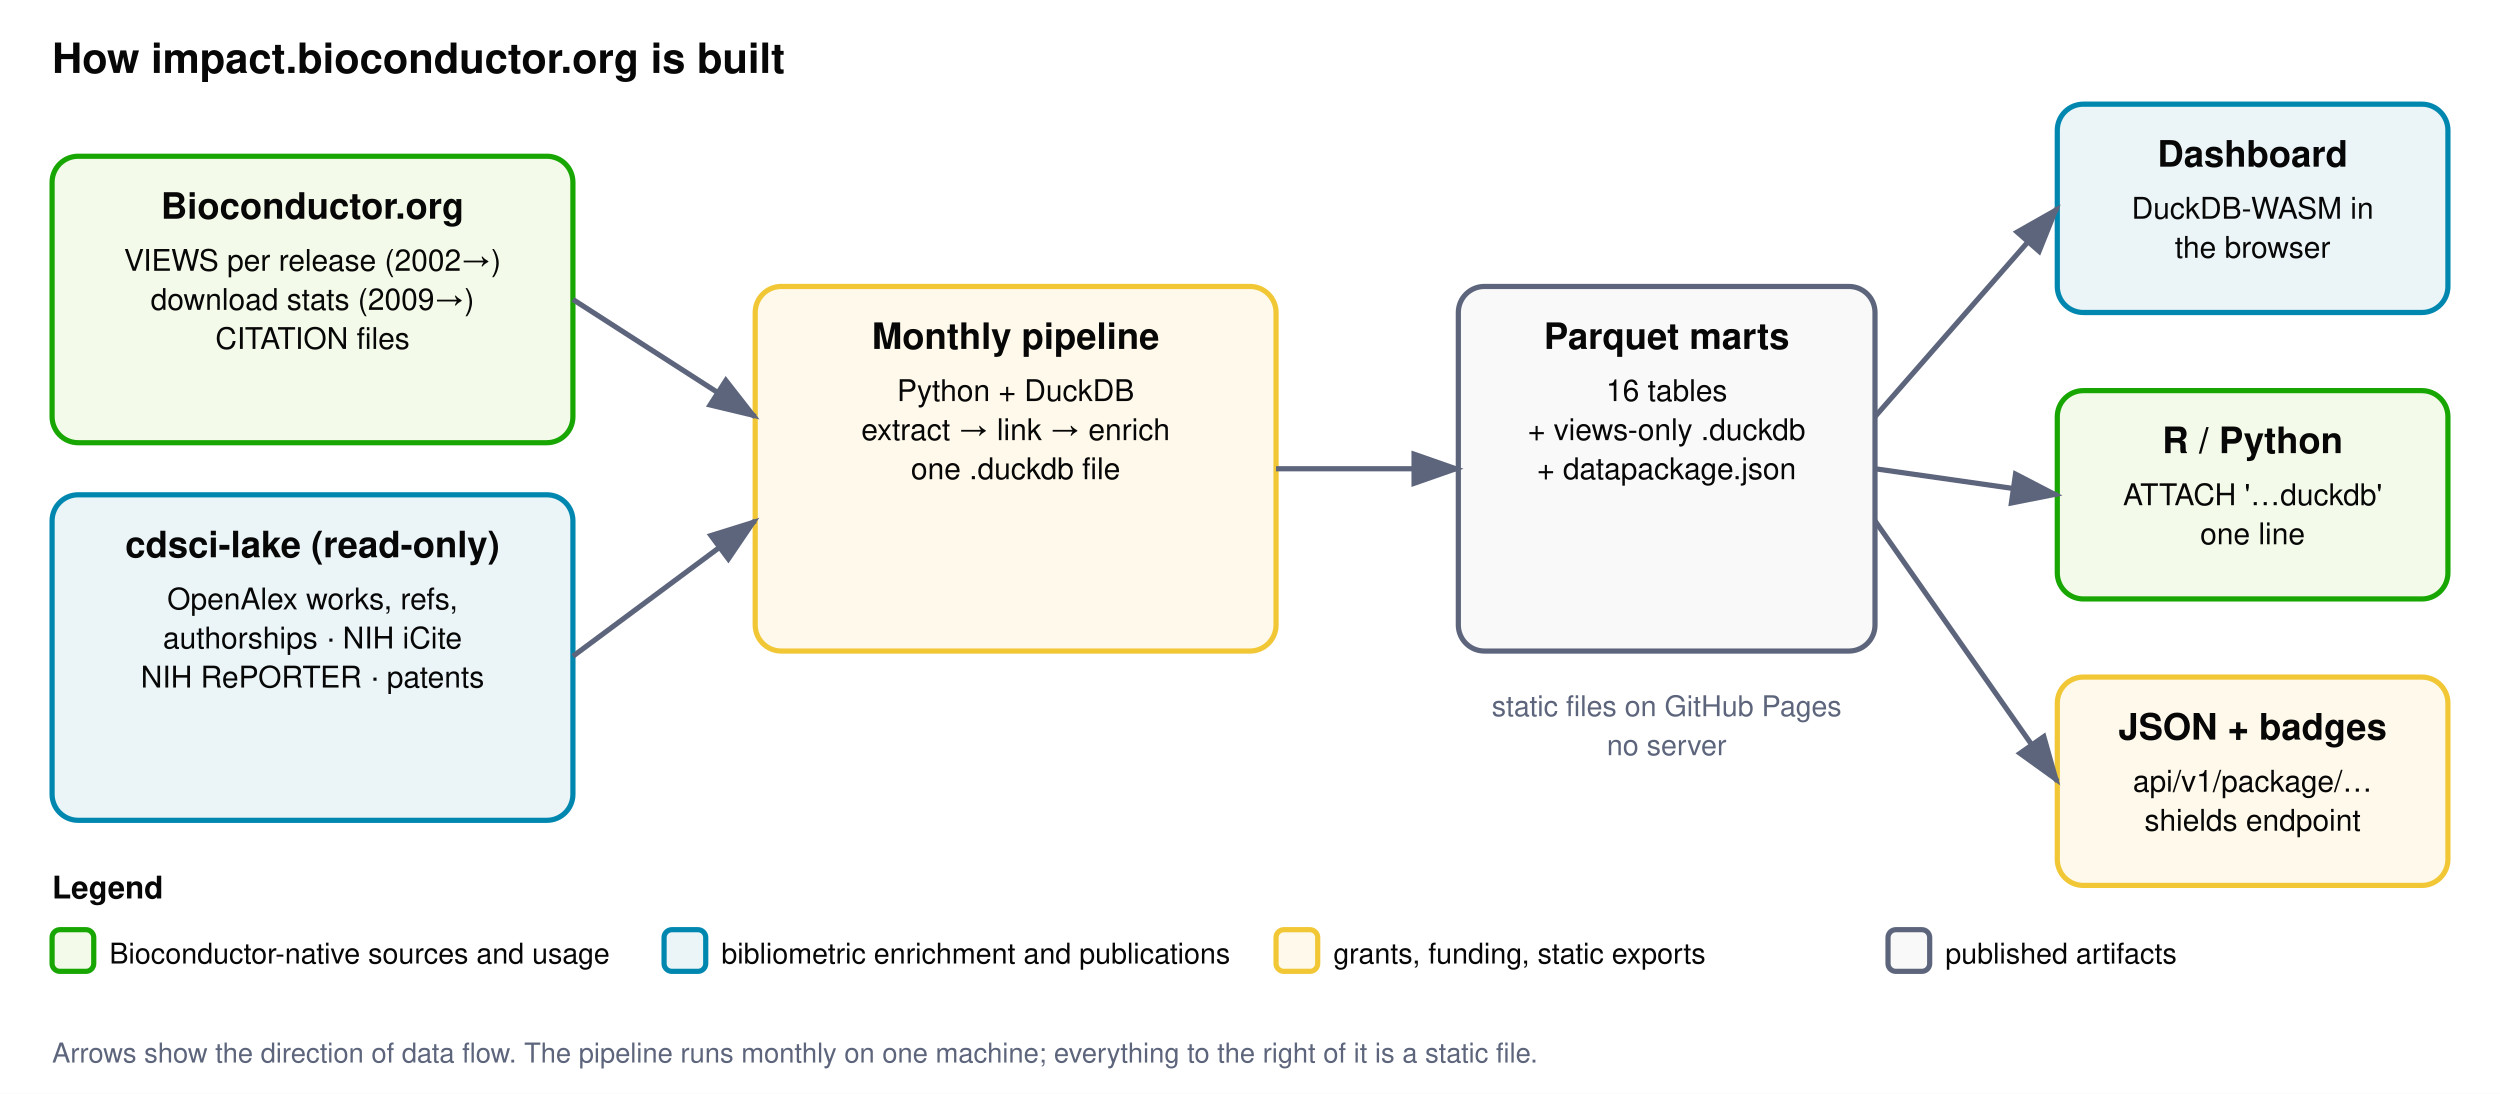
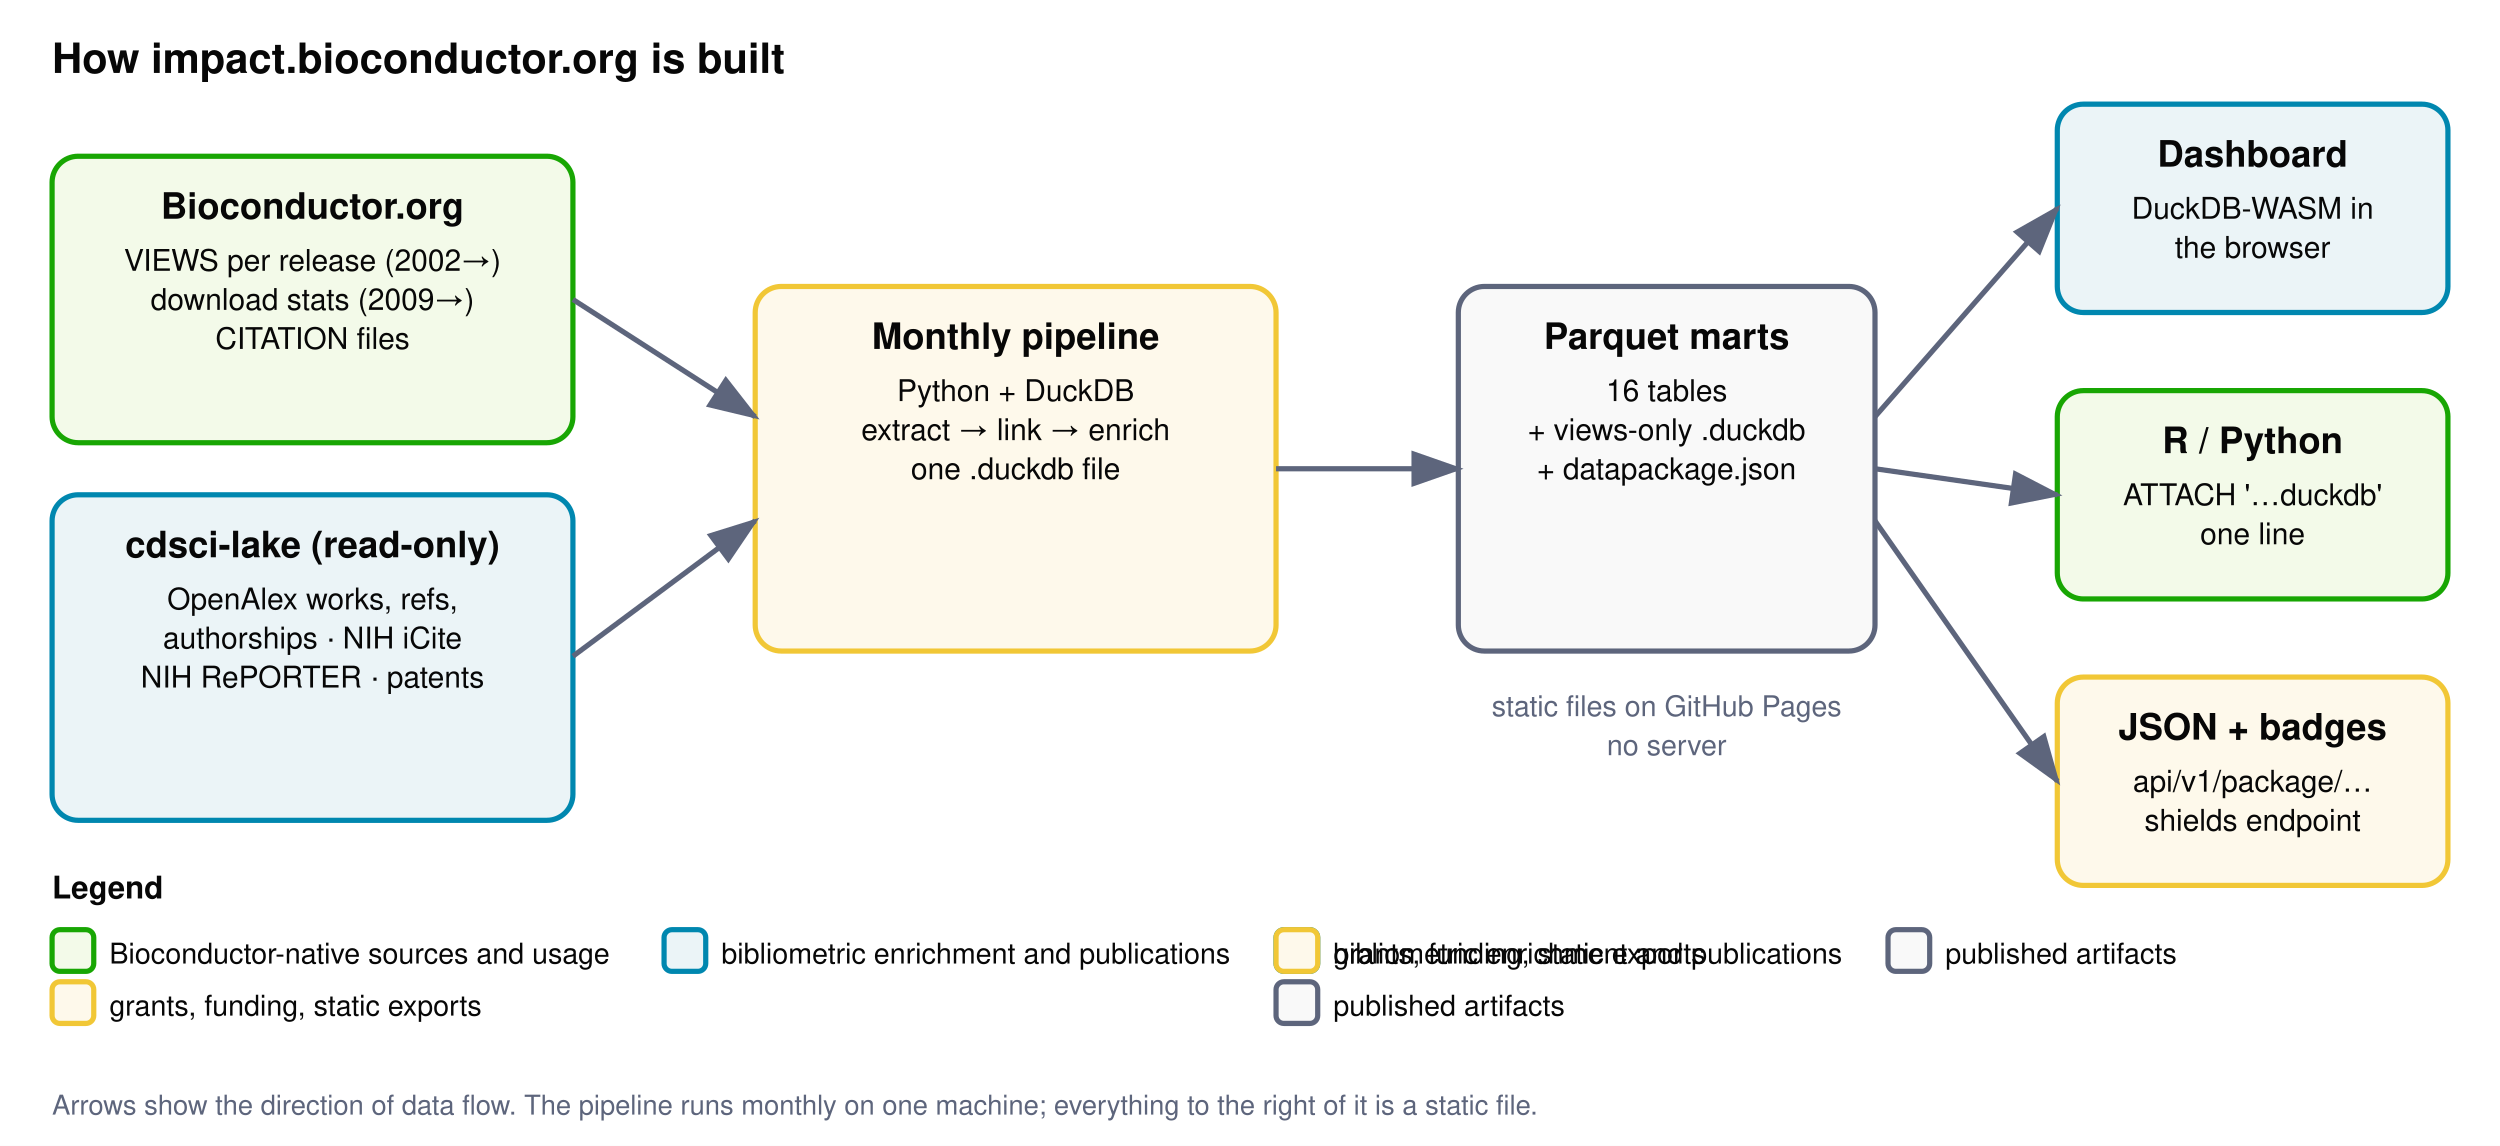
- <svg xmlns="http://www.w3.org/2000/svg" viewBox="0 0 960 420" width="960" height="420" font-family="ui-sans-serif,system-ui,Helvetica,Arial,sans-serif">
+ <svg xmlns="http://www.w3.org/2000/svg" viewBox="0 0 960 440" width="960" height="440" font-family="ui-sans-serif,system-ui,Helvetica,Arial,sans-serif">
  <defs>
    <marker id="a" markerWidth="10" markerHeight="7" refX="9" refY="3.5" orient="auto">
      <polygon points="0 0, 10 3.5, 0 7" fill="#5d657c" />
    </marker>
  </defs>
-   <rect width="960" height="420" fill="white" />
+   <rect width="960" height="440" fill="white" />
  <text x="20" y="28" font-size="16" font-weight="700" fill="#070707">How impact.bioconductor.org is built</text>
  <rect x="20" y="60" width="200" height="110" rx="10" fill="#f3fae9" stroke="#18a603" stroke-width="2" />
  <text x="120.0" y="84" text-anchor="middle" font-size="14" font-weight="700" fill="#070707">Bioconductor.org</text>
  <text x="120.0" y="104" text-anchor="middle" font-size="11.5" fill="#070707">VIEWS per release (2002→)</text>
  <text x="120.0" y="119" text-anchor="middle" font-size="11.5" fill="#070707">download stats (2009→)</text>
  <text x="120.0" y="134" text-anchor="middle" font-size="11.5" fill="#070707">CITATION files</text>
  <rect x="20" y="190" width="200" height="125" rx="10" fill="#ebf4f7" stroke="#0087af" stroke-width="2" />
  <text x="120.0" y="214" text-anchor="middle" font-size="14" font-weight="700" fill="#070707">cdsci-lake (read-only)</text>
  <text x="120.0" y="234" text-anchor="middle" font-size="11.5" fill="#070707">OpenAlex works, refs,</text>
  <text x="120.0" y="249" text-anchor="middle" font-size="11.5" fill="#070707">authorships · NIH iCite</text>
  <text x="120.0" y="264" text-anchor="middle" font-size="11.5" fill="#070707">NIH RePORTER · patents</text>
  <rect x="290" y="110" width="200" height="140" rx="10" fill="#fef9eb" stroke="#f1c736" stroke-width="2" />
  <text x="390.0" y="134" text-anchor="middle" font-size="14" font-weight="700" fill="#070707">Monthly pipeline</text>
  <text x="390.0" y="154" text-anchor="middle" font-size="11.5" fill="#070707">Python + DuckDB</text>
  <text x="390.0" y="169" text-anchor="middle" font-size="11.5" fill="#070707">extract → link → enrich</text>
  <text x="390.0" y="184" text-anchor="middle" font-size="11.5" fill="#070707">one .duckdb file</text>
  <rect x="560" y="110" width="160" height="140" rx="10" fill="#f9f9f9" stroke="#5d657c" stroke-width="2" />
  <text x="640.0" y="134" text-anchor="middle" font-size="14" font-weight="700" fill="#070707">Parquet marts</text>
  <text x="640.0" y="154" text-anchor="middle" font-size="11.5" fill="#070707">16 tables</text>
  <text x="640.0" y="169" text-anchor="middle" font-size="11.5" fill="#070707">+ views-only .duckdb</text>
  <text x="640.0" y="184" text-anchor="middle" font-size="11.5" fill="#070707">+ datapackage.json</text>
  <rect x="790" y="40" width="150" height="80" rx="10" fill="#ebf4f7" stroke="#0087af" stroke-width="2" />
  <text x="865.0" y="64" text-anchor="middle" font-size="14" font-weight="700" fill="#070707">Dashboard</text>
  <text x="865.0" y="84" text-anchor="middle" font-size="11.5" fill="#070707">DuckDB-WASM in</text>
  <text x="865.0" y="99" text-anchor="middle" font-size="11.5" fill="#070707">the browser</text>
  <rect x="790" y="150" width="150" height="80" rx="10" fill="#f3fae9" stroke="#18a603" stroke-width="2" />
  <text x="865.0" y="174" text-anchor="middle" font-size="14" font-weight="700" fill="#070707">R / Python</text>
  <text x="865.0" y="194" text-anchor="middle" font-size="11.5" fill="#070707">ATTACH '…duckdb'</text>
  <text x="865.0" y="209" text-anchor="middle" font-size="11.5" fill="#070707">one line</text>
  <rect x="790" y="260" width="150" height="80" rx="10" fill="#fef9eb" stroke="#f1c736" stroke-width="2" />
  <text x="865.0" y="284" text-anchor="middle" font-size="14" font-weight="700" fill="#070707">JSON + badges</text>
  <text x="865.0" y="304" text-anchor="middle" font-size="11.5" fill="#070707">api/v1/package/…</text>
  <text x="865.0" y="319" text-anchor="middle" font-size="11.5" fill="#070707">shields endpoint</text>
  <line x1="220" y1="115" x2="290" y2="160" stroke="#5d657c" stroke-width="2" marker-end="url(#a)" />
  <line x1="220" y1="252" x2="290" y2="200" stroke="#5d657c" stroke-width="2" marker-end="url(#a)" />
  <line x1="490" y1="180" x2="560" y2="180" stroke="#5d657c" stroke-width="2" marker-end="url(#a)" />
  <line x1="720" y1="160" x2="790" y2="80" stroke="#5d657c" stroke-width="2" marker-end="url(#a)" />
  <line x1="720" y1="180" x2="790" y2="190" stroke="#5d657c" stroke-width="2" marker-end="url(#a)" />
  <line x1="720" y1="200" x2="790" y2="300" stroke="#5d657c" stroke-width="2" marker-end="url(#a)" />
  <text x="640" y="275" text-anchor="middle" font-size="11" fill="#5d657c">static files on GitHub Pages</text>
  <text x="640" y="290" text-anchor="middle" font-size="11" fill="#5d657c">no server</text>
  <text x="20" y="345" font-size="12" font-weight="700" fill="#070707">Legend</text>
  <rect x="20" y="357" width="16" height="16" rx="3" fill="#f3fae9" stroke="#18a603" stroke-width="2" />
  <text x="42" y="370" font-size="11" fill="#070707">Bioconductor-native sources and usage</text>
+   <rect x="490" y="357" width="16" height="16" rx="3" fill="#ebf4f7" stroke="#0087af" stroke-width="2" />
+   <text x="512" y="370" font-size="11" fill="#070707">bibliometric enrichment and publications</text>
+   <rect x="20" y="377" width="16" height="16" rx="3" fill="#fef9eb" stroke="#f1c736" stroke-width="2" />
+   <text x="42" y="390" font-size="11" fill="#070707">grants, funding, static exports</text>
+   <rect x="490" y="377" width="16" height="16" rx="3" fill="#f9f9f9" stroke="#5d657c" stroke-width="2" />
+   <text x="512" y="390" font-size="11" fill="#070707">published artifacts</text>
  <rect x="255" y="357" width="16" height="16" rx="3" fill="#ebf4f7" stroke="#0087af" stroke-width="2" />
  <text x="277" y="370" font-size="11" fill="#070707">bibliometric enrichment and publications</text>
  <rect x="490" y="357" width="16" height="16" rx="3" fill="#fef9eb" stroke="#f1c736" stroke-width="2" />
  <text x="512" y="370" font-size="11" fill="#070707">grants, funding, static exports</text>
  <rect x="725" y="357" width="16" height="16" rx="3" fill="#f9f9f9" stroke="#5d657c" stroke-width="2" />
  <text x="747" y="370" font-size="11" fill="#070707">published artifacts</text>
-   <text x="20" y="408" font-size="10.5" fill="#5d657c">Arrows show the direction of data flow. The pipeline runs monthly on one machine; everything to the right of it is a static file.</text>
+   <text x="20" y="428" font-size="10.5" fill="#5d657c">Arrows show the direction of data flow. The pipeline runs monthly on one machine; everything to the right of it is a static file.</text>
</svg>
